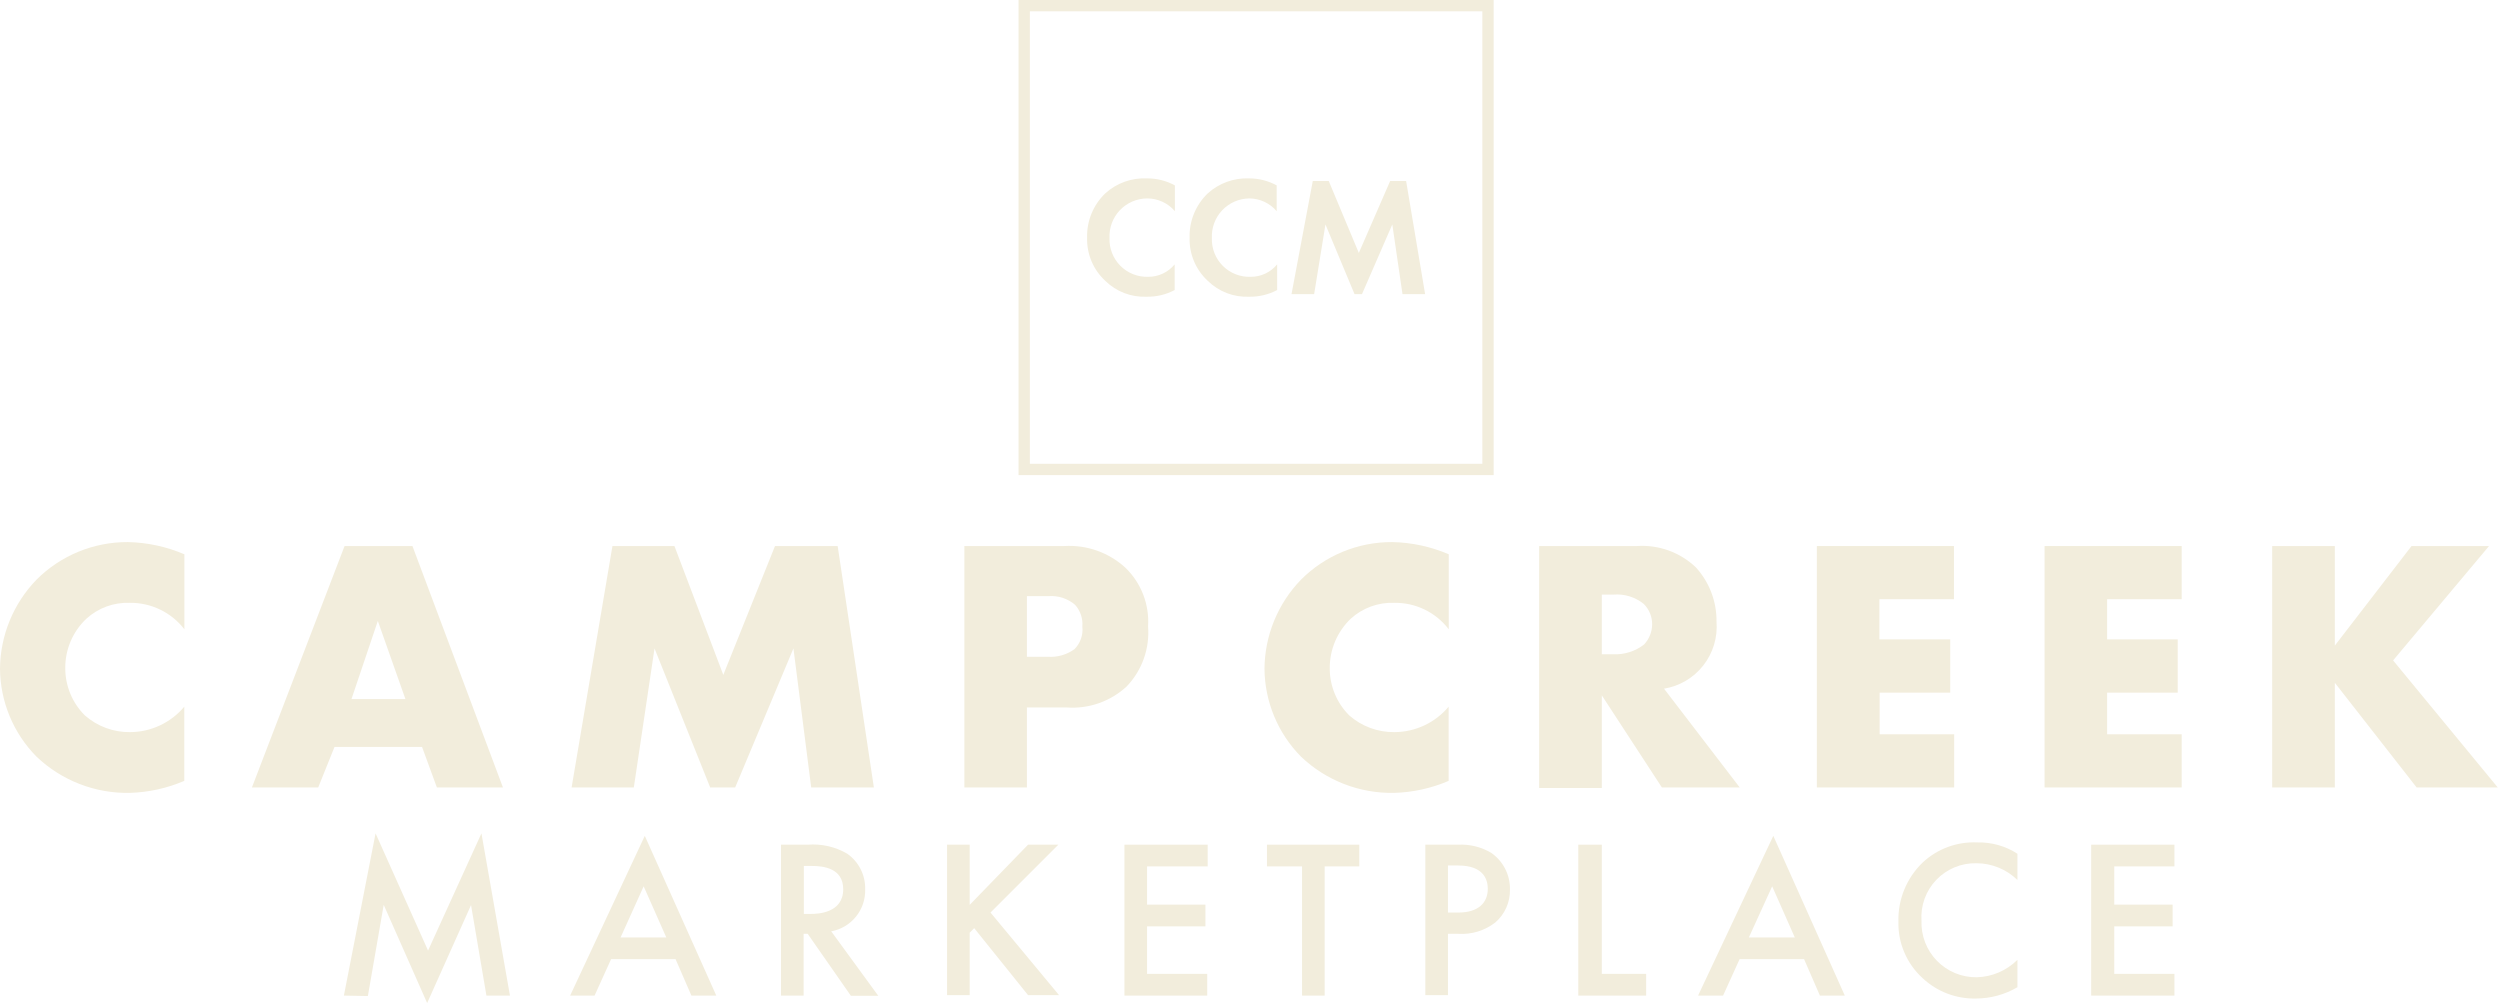
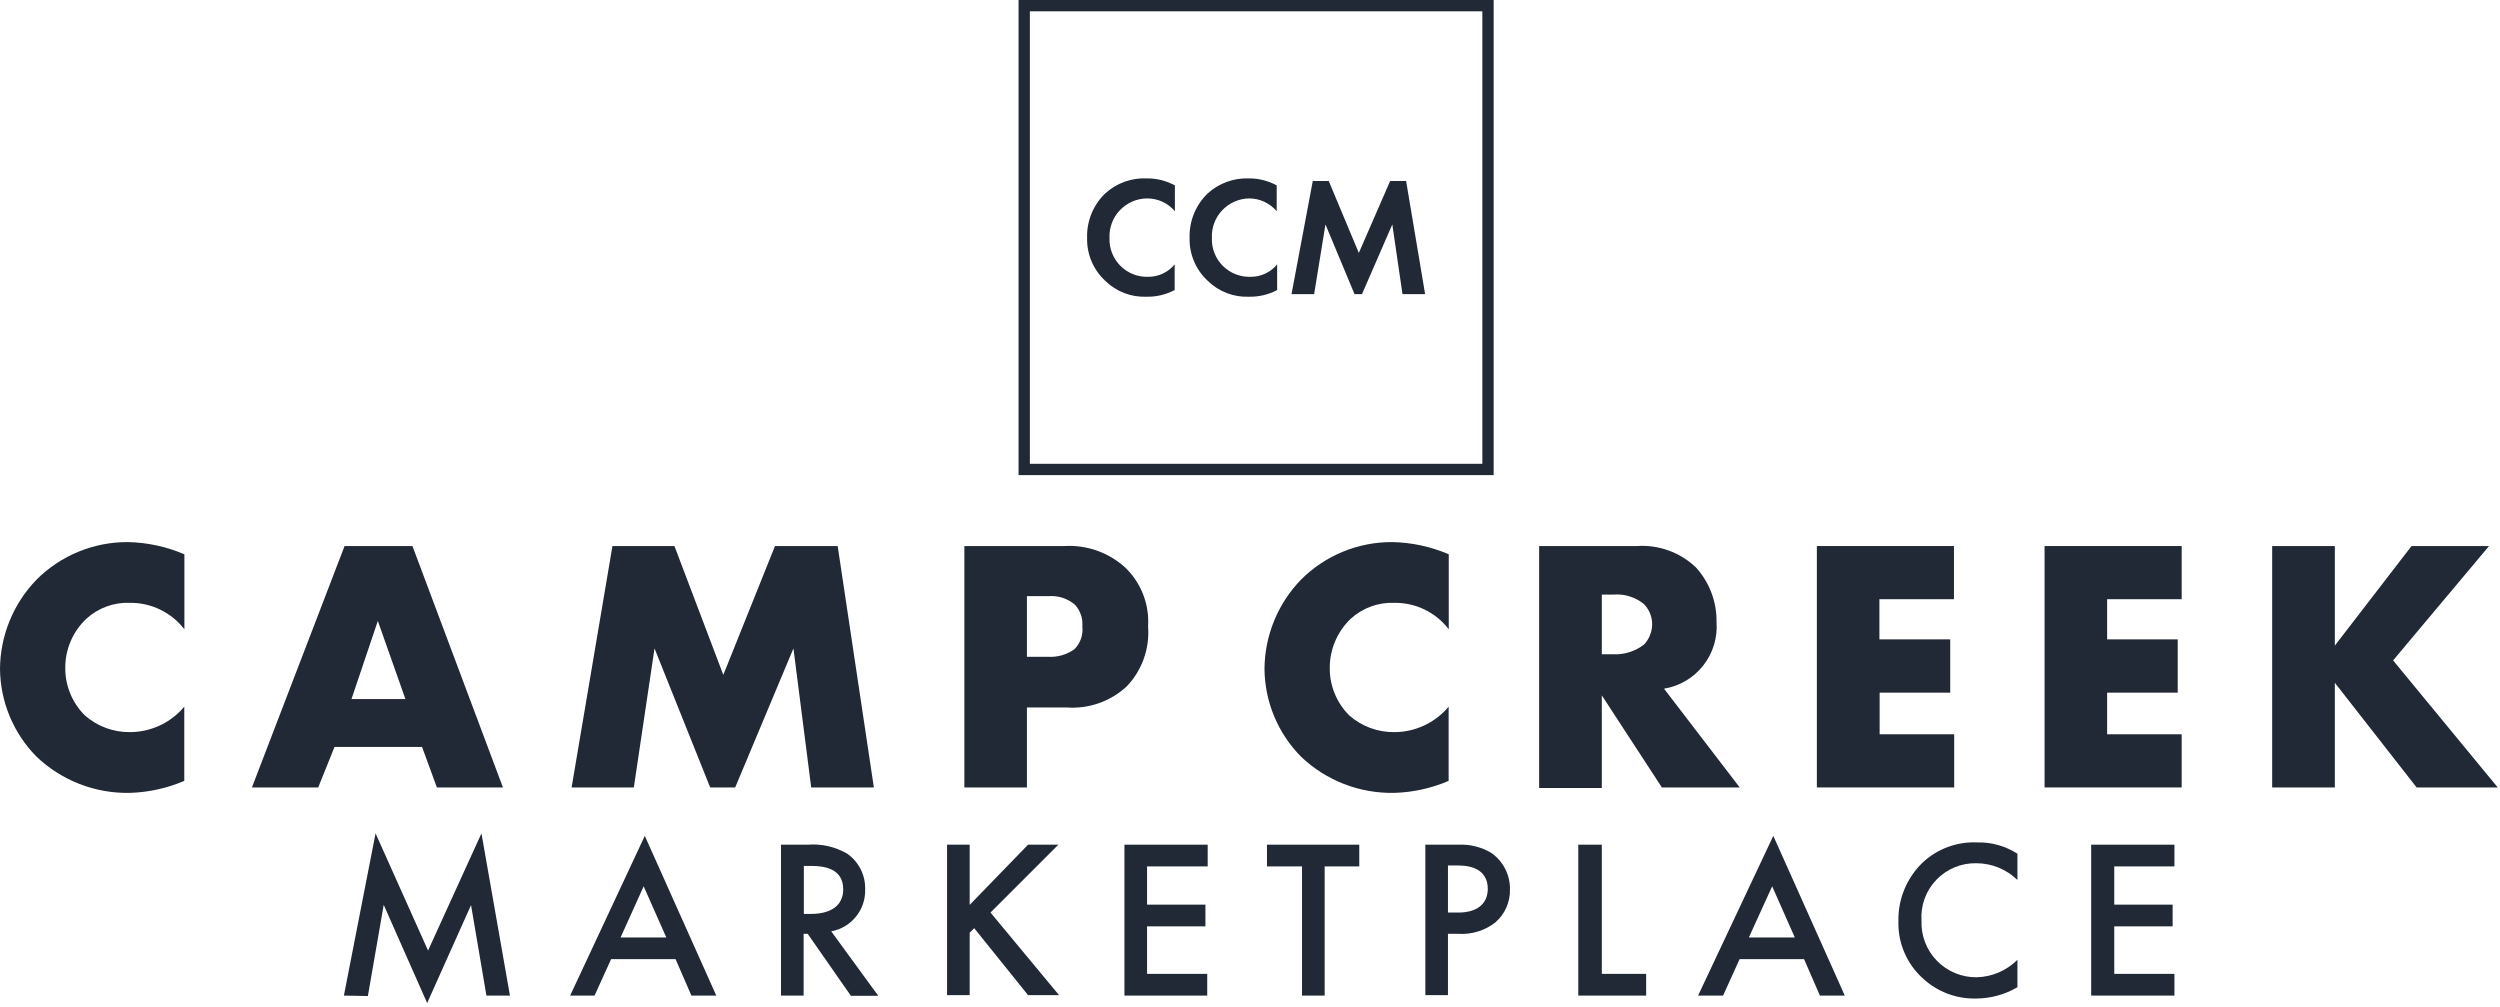
<svg xmlns="http://www.w3.org/2000/svg" width="221" height="89" viewBox="0 0 221 89" fill="none">
-   <path d="M131.04 1V41H91.04V1H131.04V1ZM132.04 0H90.04V42H132.04V0Z" fill="#F2EDDC" />
-   <path d="M103.84 25.64C103.08 26.042 102.23 26.245 101.37 26.23C100.697 26.26 100.024 26.152 99.394 25.911C98.765 25.67 98.191 25.302 97.71 24.83C97.184 24.345 96.768 23.754 96.49 23.095C96.213 22.436 96.08 21.725 96.1 21.01C96.08 20.28 96.213 19.555 96.49 18.88C96.767 18.204 97.183 17.595 97.71 17.09C98.717 16.179 100.044 15.704 101.4 15.77C102.259 15.765 103.106 15.978 103.86 16.39V18.67C103.557 18.314 103.18 18.028 102.755 17.833C102.33 17.638 101.868 17.538 101.4 17.54C100.95 17.544 100.505 17.638 100.092 17.817C99.679 17.997 99.306 18.258 98.996 18.584C98.686 18.911 98.445 19.297 98.288 19.719C98.131 20.141 98.06 20.59 98.08 21.04C98.063 21.494 98.14 21.947 98.306 22.37C98.472 22.793 98.723 23.177 99.044 23.499C99.365 23.821 99.748 24.073 100.171 24.24C100.593 24.407 101.046 24.485 101.5 24.47C101.947 24.473 102.39 24.375 102.795 24.185C103.199 23.995 103.557 23.716 103.84 23.37V25.64Z" fill="#F2EDDC" />
-   <path d="M112.9 25.64C112.14 26.042 111.29 26.245 110.43 26.23C109.757 26.26 109.084 26.152 108.454 25.911C107.825 25.67 107.251 25.302 106.77 24.83C106.244 24.345 105.828 23.754 105.55 23.095C105.273 22.436 105.14 21.725 105.16 21.01C105.14 20.28 105.273 19.555 105.55 18.88C105.827 18.204 106.243 17.595 106.77 17.09C107.762 16.194 109.064 15.72 110.4 15.77C111.259 15.765 112.106 15.978 112.86 16.39V18.67C112.562 18.32 112.193 18.038 111.778 17.843C111.362 17.648 110.909 17.545 110.45 17.54C110 17.544 109.555 17.638 109.142 17.817C108.729 17.997 108.356 18.258 108.046 18.584C107.736 18.911 107.495 19.297 107.338 19.719C107.181 20.141 107.11 20.59 107.13 21.04C107.113 21.495 107.19 21.948 107.357 22.372C107.523 22.796 107.775 23.181 108.097 23.503C108.419 23.825 108.804 24.077 109.228 24.243C109.652 24.41 110.105 24.487 110.56 24.47C111.007 24.473 111.45 24.375 111.855 24.185C112.259 23.995 112.617 23.716 112.9 23.37V25.64Z" fill="#F2EDDC" />
-   <path d="M116.05 16H117.46L120.12 22.36L122.89 16H124.3L125.98 26H123.98L123.08 19.84L120.4 26H119.74L117.17 19.84L116.17 26H114.17L116.05 16Z" fill="#F2EDDC" />
-   <path d="M16.29 69.03C14.77 69.68 13.142 70.04 11.49 70.09C8.422 70.157 5.452 69.006 3.23 66.89C1.183 64.819 0.025 62.032 0 59.12C0.024 56.176 1.181 53.354 3.23 51.24C4.289 50.181 5.547 49.342 6.933 48.772C8.318 48.202 9.802 47.913 11.3 47.92C13.021 47.955 14.718 48.322 16.3 49V55.63C15.732 54.892 15 54.296 14.161 53.89C13.323 53.484 12.402 53.278 11.47 53.29C10.054 53.237 8.675 53.744 7.63 54.7C7.035 55.262 6.562 55.942 6.242 56.696C5.922 57.449 5.761 58.261 5.77 59.08C5.77 59.853 5.923 60.619 6.22 61.333C6.517 62.047 6.952 62.695 7.5 63.24C8.604 64.212 10.029 64.739 11.5 64.72C12.414 64.716 13.316 64.513 14.144 64.124C14.971 63.736 15.703 63.171 16.29 62.47V69.03Z" fill="#F2EDDC" />
-   <path d="M37.31 66.03H29.57L28.13 69.61H22.27L30.46 48.27H36.46L44.46 69.61H38.62L37.31 66.03ZM35.84 61.8L33.4 54.89L31.07 61.8H35.84Z" fill="#F2EDDC" />
-   <path d="M50.53 69.61L54.14 48.27H59.62L63.94 59.66L68.51 48.27H74.05L77.25 69.61H71.71L70.14 57.32L64.99 69.61H62.78L57.86 57.32L56.03 69.61H50.53Z" fill="#F2EDDC" />
-   <path d="M90.78 62.54V69.61H85.25V48.27H94.08C95.064 48.21 96.051 48.349 96.981 48.679C97.91 49.009 98.763 49.523 99.49 50.19C100.179 50.857 100.714 51.666 101.059 52.56C101.405 53.455 101.552 54.413 101.49 55.37C101.566 56.338 101.438 57.312 101.112 58.227C100.786 59.142 100.271 59.978 99.6 60.68C98.89 61.337 98.052 61.842 97.138 62.162C96.225 62.482 95.255 62.611 94.29 62.54H90.78ZM90.78 58.06H92.64C93.474 58.114 94.301 57.877 94.98 57.39C95.239 57.13 95.436 56.816 95.557 56.47C95.679 56.123 95.721 55.755 95.68 55.39C95.709 55.043 95.668 54.694 95.558 54.364C95.448 54.034 95.272 53.73 95.04 53.47C94.716 53.191 94.339 52.979 93.933 52.846C93.526 52.714 93.096 52.664 92.67 52.7H90.78V58.06Z" fill="#F2EDDC" />
-   <path d="M128.06 69.03C126.541 69.682 124.912 70.041 123.26 70.09C120.195 70.156 117.229 69.006 115.01 66.89C112.963 64.819 111.805 62.032 111.78 59.12C111.805 56.176 112.961 53.354 115.01 51.24C116.067 50.181 117.324 49.342 118.707 48.772C120.091 48.202 121.574 47.913 123.07 47.92C124.791 47.953 126.489 48.32 128.07 49V55.63C127.505 54.888 126.773 54.29 125.934 53.883C125.095 53.477 124.172 53.274 123.24 53.29C121.825 53.239 120.446 53.745 119.4 54.7C118.81 55.266 118.341 55.946 118.023 56.699C117.705 57.452 117.544 58.262 117.55 59.08C117.548 59.852 117.699 60.618 117.995 61.332C118.29 62.046 118.723 62.694 119.27 63.24C120.374 64.212 121.799 64.739 123.27 64.72C124.184 64.716 125.086 64.513 125.914 64.124C126.741 63.736 127.473 63.171 128.06 62.47V69.03Z" fill="#F2EDDC" />
-   <path d="M144.7 48.27C145.654 48.205 146.61 48.34 147.509 48.665C148.408 48.99 149.229 49.5 149.92 50.16C151.113 51.472 151.763 53.187 151.74 54.96C151.849 56.349 151.432 57.727 150.573 58.824C149.714 59.92 148.474 60.654 147.1 60.88L153.79 69.61H146.91L141.6 61.47V69.66H136.06V48.27H144.7ZM141.6 57.84H142.65C143.621 57.874 144.573 57.566 145.34 56.97C145.794 56.485 146.048 55.845 146.05 55.18C146.051 54.848 145.986 54.518 145.859 54.211C145.732 53.904 145.545 53.625 145.31 53.39C144.562 52.784 143.61 52.487 142.65 52.56H141.6V57.84Z" fill="#F2EDDC" />
-   <path d="M172.73 52.97H166.14V56.52H172.4V61.23H166.16V64.91H172.75V69.61H160.61V48.27H172.73V52.97Z" fill="#F2EDDC" />
-   <path d="M192.86 52.97H186.27V56.52H192.51V61.23H186.27V64.91H192.86V69.61H180.74V48.27H192.86V52.97Z" fill="#F2EDDC" />
-   <path d="M206.4 57.07L213.18 48.27H220.03L211.55 58.38L220.8 69.61H213.63L206.4 60.36V69.61H200.86V48.27H206.4V57.07Z" fill="#F2EDDC" />
-   <path d="M30.4 88.01L33.2 73.67L37.84 84.03L42.56 73.67L45.08 88.01H43L41.64 80.01L37.76 88.67L33.92 79.99L32.52 88.05L30.4 88.01Z" fill="#F2EDDC" />
-   <path d="M59.72 84.79H54.02L52.56 88.01H50.4L57 73.89L63.32 88.01H61.12L59.72 84.79ZM58.9 82.87L56.9 78.35L54.86 82.87H58.9Z" fill="#F2EDDC" />
-   <path d="M71.4 74.67C72.621 74.573 73.842 74.852 74.9 75.47C75.402 75.823 75.809 76.294 76.084 76.842C76.36 77.389 76.496 77.997 76.48 78.61C76.509 79.487 76.222 80.344 75.671 81.027C75.12 81.71 74.343 82.172 73.48 82.33L77.64 88.03H75.22L71.4 82.55H71.04V88.01H69.04V74.67H71.4ZM71.06 80.79H71.7C72.26 80.79 74.54 80.73 74.54 78.61C74.54 76.73 72.76 76.55 71.76 76.55H71.06V80.79Z" fill="#F2EDDC" />
-   <path d="M85.72 79.99L90.88 74.67H93.56L87.56 80.67L93.62 87.97H90.88L86.12 82.05L85.72 82.45V87.97H83.72V74.67H85.72V79.99Z" fill="#F2EDDC" />
-   <path d="M106.76 76.59H101.4V79.97H106.56V81.89H101.4V86.09H106.72V88.01H99.4V74.67H106.76V76.59Z" fill="#F2EDDC" />
-   <path d="M117.1 76.59V88.01H115.1V76.59H112V74.67H120.16V76.59H117.1Z" fill="#F2EDDC" />
-   <path d="M128.9 74.67C129.923 74.618 130.939 74.868 131.82 75.39C132.342 75.752 132.766 76.237 133.056 76.802C133.346 77.367 133.491 77.995 133.48 78.63C133.493 79.183 133.382 79.731 133.158 80.236C132.933 80.741 132.599 81.19 132.18 81.55C131.251 82.269 130.092 82.625 128.92 82.55H128V87.97H126V74.67H128.9ZM128 80.67H128.92C130.68 80.67 131.52 79.81 131.52 78.57C131.52 77.83 131.22 76.51 128.9 76.51H128V80.67Z" fill="#F2EDDC" />
-   <path d="M141.6 74.67V86.09H145.52V88.01H139.52V74.67H141.6Z" fill="#F2EDDC" />
-   <path d="M159.48 84.79H153.78L152.32 88.01H150.11L156.76 73.89L163.08 88.01H160.88L159.48 84.79ZM158.66 82.87L156.66 78.35L154.6 82.87H158.66Z" fill="#F2EDDC" />
-   <path d="M178.34 77.79C177.372 76.844 176.073 76.314 174.72 76.31C174.059 76.295 173.401 76.417 172.79 76.67C172.179 76.923 171.627 77.3 171.17 77.778C170.712 78.256 170.36 78.824 170.134 79.446C169.909 80.068 169.815 80.73 169.86 81.39C169.836 82.043 169.944 82.694 170.179 83.304C170.414 83.914 170.771 84.469 171.227 84.937C171.684 85.405 172.231 85.775 172.834 86.024C173.438 86.274 174.087 86.399 174.74 86.39C176.093 86.356 177.381 85.805 178.34 84.85V87.27C177.23 87.921 175.967 88.266 174.68 88.27C172.932 88.311 171.237 87.665 169.96 86.47C169.266 85.839 168.715 85.066 168.346 84.203C167.976 83.34 167.797 82.408 167.82 81.47C167.795 80.499 167.972 79.534 168.341 78.635C168.709 77.736 169.261 76.924 169.96 76.25C170.604 75.647 171.362 75.178 172.19 74.873C173.018 74.567 173.899 74.43 174.78 74.47C176.04 74.437 177.281 74.786 178.34 75.47V77.79Z" fill="#F2EDDC" />
-   <path d="M192.22 76.59H186.9V79.97H192.06V81.89H186.9V86.09H192.22V88.01H184.86V74.67H192.22V76.59Z" fill="#F2EDDC" />
+   <path d="M131.04 1V41H91.04V1H131.04V1ZM132.04 0H90.04V42H132.04V0Z" fill="#212936" />
+   <path d="M103.84 25.64C103.08 26.042 102.23 26.245 101.37 26.23C100.697 26.26 100.024 26.152 99.394 25.911C98.765 25.67 98.191 25.302 97.71 24.83C97.184 24.345 96.768 23.754 96.49 23.095C96.213 22.436 96.08 21.725 96.1 21.01C96.08 20.28 96.213 19.555 96.49 18.88C96.767 18.204 97.183 17.595 97.71 17.09C98.717 16.179 100.044 15.704 101.4 15.77C102.259 15.765 103.106 15.978 103.86 16.39V18.67C103.557 18.314 103.18 18.028 102.755 17.833C102.33 17.638 101.868 17.538 101.4 17.54C100.95 17.544 100.505 17.638 100.092 17.817C99.679 17.997 99.306 18.258 98.996 18.584C98.686 18.911 98.445 19.297 98.288 19.719C98.131 20.141 98.06 20.59 98.08 21.04C98.063 21.494 98.14 21.947 98.306 22.37C98.472 22.793 98.723 23.177 99.044 23.499C99.365 23.821 99.748 24.073 100.171 24.24C100.593 24.407 101.046 24.485 101.5 24.47C101.947 24.473 102.39 24.375 102.795 24.185C103.199 23.995 103.557 23.716 103.84 23.37V25.64Z" fill="#212936" />
+   <path d="M112.9 25.64C112.14 26.042 111.29 26.245 110.43 26.23C109.757 26.26 109.084 26.152 108.454 25.911C107.825 25.67 107.251 25.302 106.77 24.83C106.244 24.345 105.828 23.754 105.55 23.095C105.273 22.436 105.14 21.725 105.16 21.01C105.14 20.28 105.273 19.555 105.55 18.88C105.827 18.204 106.243 17.595 106.77 17.09C107.762 16.194 109.064 15.72 110.4 15.77C111.259 15.765 112.106 15.978 112.86 16.39V18.67C112.562 18.32 112.193 18.038 111.778 17.843C111.362 17.648 110.909 17.545 110.45 17.54C110 17.544 109.555 17.638 109.142 17.817C108.729 17.997 108.356 18.258 108.046 18.584C107.736 18.911 107.495 19.297 107.338 19.719C107.181 20.141 107.11 20.59 107.13 21.04C107.113 21.495 107.19 21.948 107.357 22.372C107.523 22.796 107.775 23.181 108.097 23.503C108.419 23.825 108.804 24.077 109.228 24.243C109.652 24.41 110.105 24.487 110.56 24.47C111.007 24.473 111.45 24.375 111.855 24.185C112.259 23.995 112.617 23.716 112.9 23.37V25.64Z" fill="#212936" />
+   <path d="M116.05 16H117.46L120.12 22.36L122.89 16H124.3L125.98 26H123.98L123.08 19.84L120.4 26H119.74L117.17 19.84L116.17 26H114.17L116.05 16Z" fill="#212936" />
+   <path d="M16.29 69.03C14.77 69.68 13.142 70.04 11.49 70.09C8.422 70.157 5.452 69.006 3.23 66.89C1.183 64.819 0.025 62.032 0 59.12C0.024 56.176 1.181 53.354 3.23 51.24C4.289 50.181 5.547 49.342 6.933 48.772C8.318 48.202 9.802 47.913 11.3 47.92C13.021 47.955 14.718 48.322 16.3 49V55.63C15.732 54.892 15 54.296 14.161 53.89C13.323 53.484 12.402 53.278 11.47 53.29C10.054 53.237 8.675 53.744 7.63 54.7C7.035 55.262 6.562 55.942 6.242 56.696C5.922 57.449 5.761 58.261 5.77 59.08C5.77 59.853 5.923 60.619 6.22 61.333C6.517 62.047 6.952 62.695 7.5 63.24C8.604 64.212 10.029 64.739 11.5 64.72C12.414 64.716 13.316 64.513 14.144 64.124C14.971 63.736 15.703 63.171 16.29 62.47V69.03Z" fill="#212936" />
+   <path d="M37.31 66.03H29.57L28.13 69.61H22.27L30.46 48.27H36.46L44.46 69.61H38.62L37.31 66.03ZM35.84 61.8L33.4 54.89L31.07 61.8H35.84Z" fill="#212936" />
+   <path d="M50.53 69.61L54.14 48.27H59.62L63.94 59.66L68.51 48.27H74.05L77.25 69.61H71.71L70.14 57.32L64.99 69.61H62.78L57.86 57.32L56.03 69.61H50.53Z" fill="#212936" />
+   <path d="M90.78 62.54V69.61H85.25V48.27H94.08C95.064 48.21 96.051 48.349 96.981 48.679C97.91 49.009 98.763 49.523 99.49 50.19C100.179 50.857 100.714 51.666 101.059 52.56C101.405 53.455 101.552 54.413 101.49 55.37C101.566 56.338 101.438 57.312 101.112 58.227C100.786 59.142 100.271 59.978 99.6 60.68C98.89 61.337 98.052 61.842 97.138 62.162C96.225 62.482 95.255 62.611 94.29 62.54H90.78ZM90.78 58.06H92.64C93.474 58.114 94.301 57.877 94.98 57.39C95.239 57.13 95.436 56.816 95.557 56.47C95.679 56.123 95.721 55.755 95.68 55.39C95.709 55.043 95.668 54.694 95.558 54.364C95.448 54.034 95.272 53.73 95.04 53.47C94.716 53.191 94.339 52.979 93.933 52.846C93.526 52.714 93.096 52.664 92.67 52.7H90.78V58.06Z" fill="#212936" />
+   <path d="M128.06 69.03C126.541 69.682 124.912 70.041 123.26 70.09C120.195 70.156 117.229 69.006 115.01 66.89C112.963 64.819 111.805 62.032 111.78 59.12C111.805 56.176 112.961 53.354 115.01 51.24C116.067 50.181 117.324 49.342 118.707 48.772C120.091 48.202 121.574 47.913 123.07 47.92C124.791 47.953 126.489 48.32 128.07 49V55.63C127.505 54.888 126.773 54.29 125.934 53.883C125.095 53.477 124.172 53.274 123.24 53.29C121.825 53.239 120.446 53.745 119.4 54.7C118.81 55.266 118.341 55.946 118.023 56.699C117.705 57.452 117.544 58.262 117.55 59.08C117.548 59.852 117.699 60.618 117.995 61.332C118.29 62.046 118.723 62.694 119.27 63.24C120.374 64.212 121.799 64.739 123.27 64.72C124.184 64.716 125.086 64.513 125.914 64.124C126.741 63.736 127.473 63.171 128.06 62.47V69.03Z" fill="#212936" />
+   <path d="M144.7 48.27C145.654 48.205 146.61 48.34 147.509 48.665C148.408 48.99 149.229 49.5 149.92 50.16C151.113 51.472 151.763 53.187 151.74 54.96C151.849 56.349 151.432 57.727 150.573 58.824C149.714 59.92 148.474 60.654 147.1 60.88L153.79 69.61H146.91L141.6 61.47V69.66H136.06V48.27H144.7ZM141.6 57.84H142.65C143.621 57.874 144.573 57.566 145.34 56.97C145.794 56.485 146.048 55.845 146.05 55.18C146.051 54.848 145.986 54.518 145.859 54.211C145.732 53.904 145.545 53.625 145.31 53.39C144.562 52.784 143.61 52.487 142.65 52.56H141.6V57.84Z" fill="#212936" />
+   <path d="M172.73 52.97H166.14V56.52H172.4V61.23H166.16V64.91H172.75V69.61H160.61V48.27H172.73V52.97Z" fill="#212936" />
+   <path d="M192.86 52.97H186.27V56.52H192.51V61.23H186.27V64.91H192.86V69.61H180.74V48.27H192.86V52.97Z" fill="#212936" />
+   <path d="M206.4 57.07L213.18 48.27H220.03L211.55 58.38L220.8 69.61H213.63L206.4 60.36V69.61H200.86V48.27H206.4V57.07Z" fill="#212936" />
+   <path d="M30.4 88.01L33.2 73.67L37.84 84.03L42.56 73.67L45.08 88.01H43L41.64 80.01L37.76 88.67L33.92 79.99L32.52 88.05L30.4 88.01Z" fill="#212936" />
+   <path d="M59.72 84.79H54.02L52.56 88.01H50.4L57 73.89L63.32 88.01H61.12L59.72 84.79ZM58.9 82.87L56.9 78.35L54.86 82.87H58.9Z" fill="#212936" />
+   <path d="M71.4 74.67C72.621 74.573 73.842 74.852 74.9 75.47C75.402 75.823 75.809 76.294 76.084 76.842C76.36 77.389 76.496 77.997 76.48 78.61C76.509 79.487 76.222 80.344 75.671 81.027C75.12 81.71 74.343 82.172 73.48 82.33L77.64 88.03H75.22L71.4 82.55H71.04V88.01H69.04V74.67H71.4ZM71.06 80.79H71.7C72.26 80.79 74.54 80.73 74.54 78.61C74.54 76.73 72.76 76.55 71.76 76.55H71.06V80.79Z" fill="#212936" />
+   <path d="M85.72 79.99L90.88 74.67H93.56L87.56 80.67L93.62 87.97H90.88L86.12 82.05L85.72 82.45V87.97H83.72V74.67H85.72V79.99Z" fill="#212936" />
+   <path d="M106.76 76.59H101.4V79.97H106.56V81.89H101.4V86.09H106.72V88.01H99.4V74.67H106.76V76.59Z" fill="#212936" />
+   <path d="M117.1 76.59V88.01H115.1V76.59H112V74.67H120.16V76.59H117.1Z" fill="#212936" />
+   <path d="M128.9 74.67C129.923 74.618 130.939 74.868 131.82 75.39C132.342 75.752 132.766 76.237 133.056 76.802C133.346 77.367 133.491 77.995 133.48 78.63C133.493 79.183 133.382 79.731 133.158 80.236C132.933 80.741 132.599 81.19 132.18 81.55C131.251 82.269 130.092 82.625 128.92 82.55H128V87.97H126V74.67H128.9ZM128 80.67H128.92C130.68 80.67 131.52 79.81 131.52 78.57C131.52 77.83 131.22 76.51 128.9 76.51H128V80.67Z" fill="#212936" />
+   <path d="M141.6 74.67V86.09H145.52V88.01H139.52V74.67H141.6Z" fill="#212936" />
+   <path d="M159.48 84.79H153.78L152.32 88.01H150.11L156.76 73.89L163.08 88.01H160.88L159.48 84.79ZM158.66 82.87L156.66 78.35L154.6 82.87H158.66Z" fill="#212936" />
+   <path d="M178.34 77.79C177.372 76.844 176.073 76.314 174.72 76.31C174.059 76.295 173.401 76.417 172.79 76.67C172.179 76.923 171.627 77.3 171.17 77.778C170.712 78.256 170.36 78.824 170.134 79.446C169.909 80.068 169.815 80.73 169.86 81.39C169.836 82.043 169.944 82.694 170.179 83.304C170.414 83.914 170.771 84.469 171.227 84.937C171.684 85.405 172.231 85.775 172.834 86.024C173.438 86.274 174.087 86.399 174.74 86.39C176.093 86.356 177.381 85.805 178.34 84.85V87.27C177.23 87.921 175.967 88.266 174.68 88.27C172.932 88.311 171.237 87.665 169.96 86.47C169.266 85.839 168.715 85.066 168.346 84.203C167.976 83.34 167.797 82.408 167.82 81.47C167.795 80.499 167.972 79.534 168.341 78.635C168.709 77.736 169.261 76.924 169.96 76.25C170.604 75.647 171.362 75.178 172.19 74.873C173.018 74.567 173.899 74.43 174.78 74.47C176.04 74.437 177.281 74.786 178.34 75.47V77.79Z" fill="#212936" />
+   <path d="M192.22 76.59H186.9V79.97H192.06V81.89H186.9V86.09H192.22V88.01H184.86V74.67H192.22V76.59Z" fill="#212936" />
</svg>
